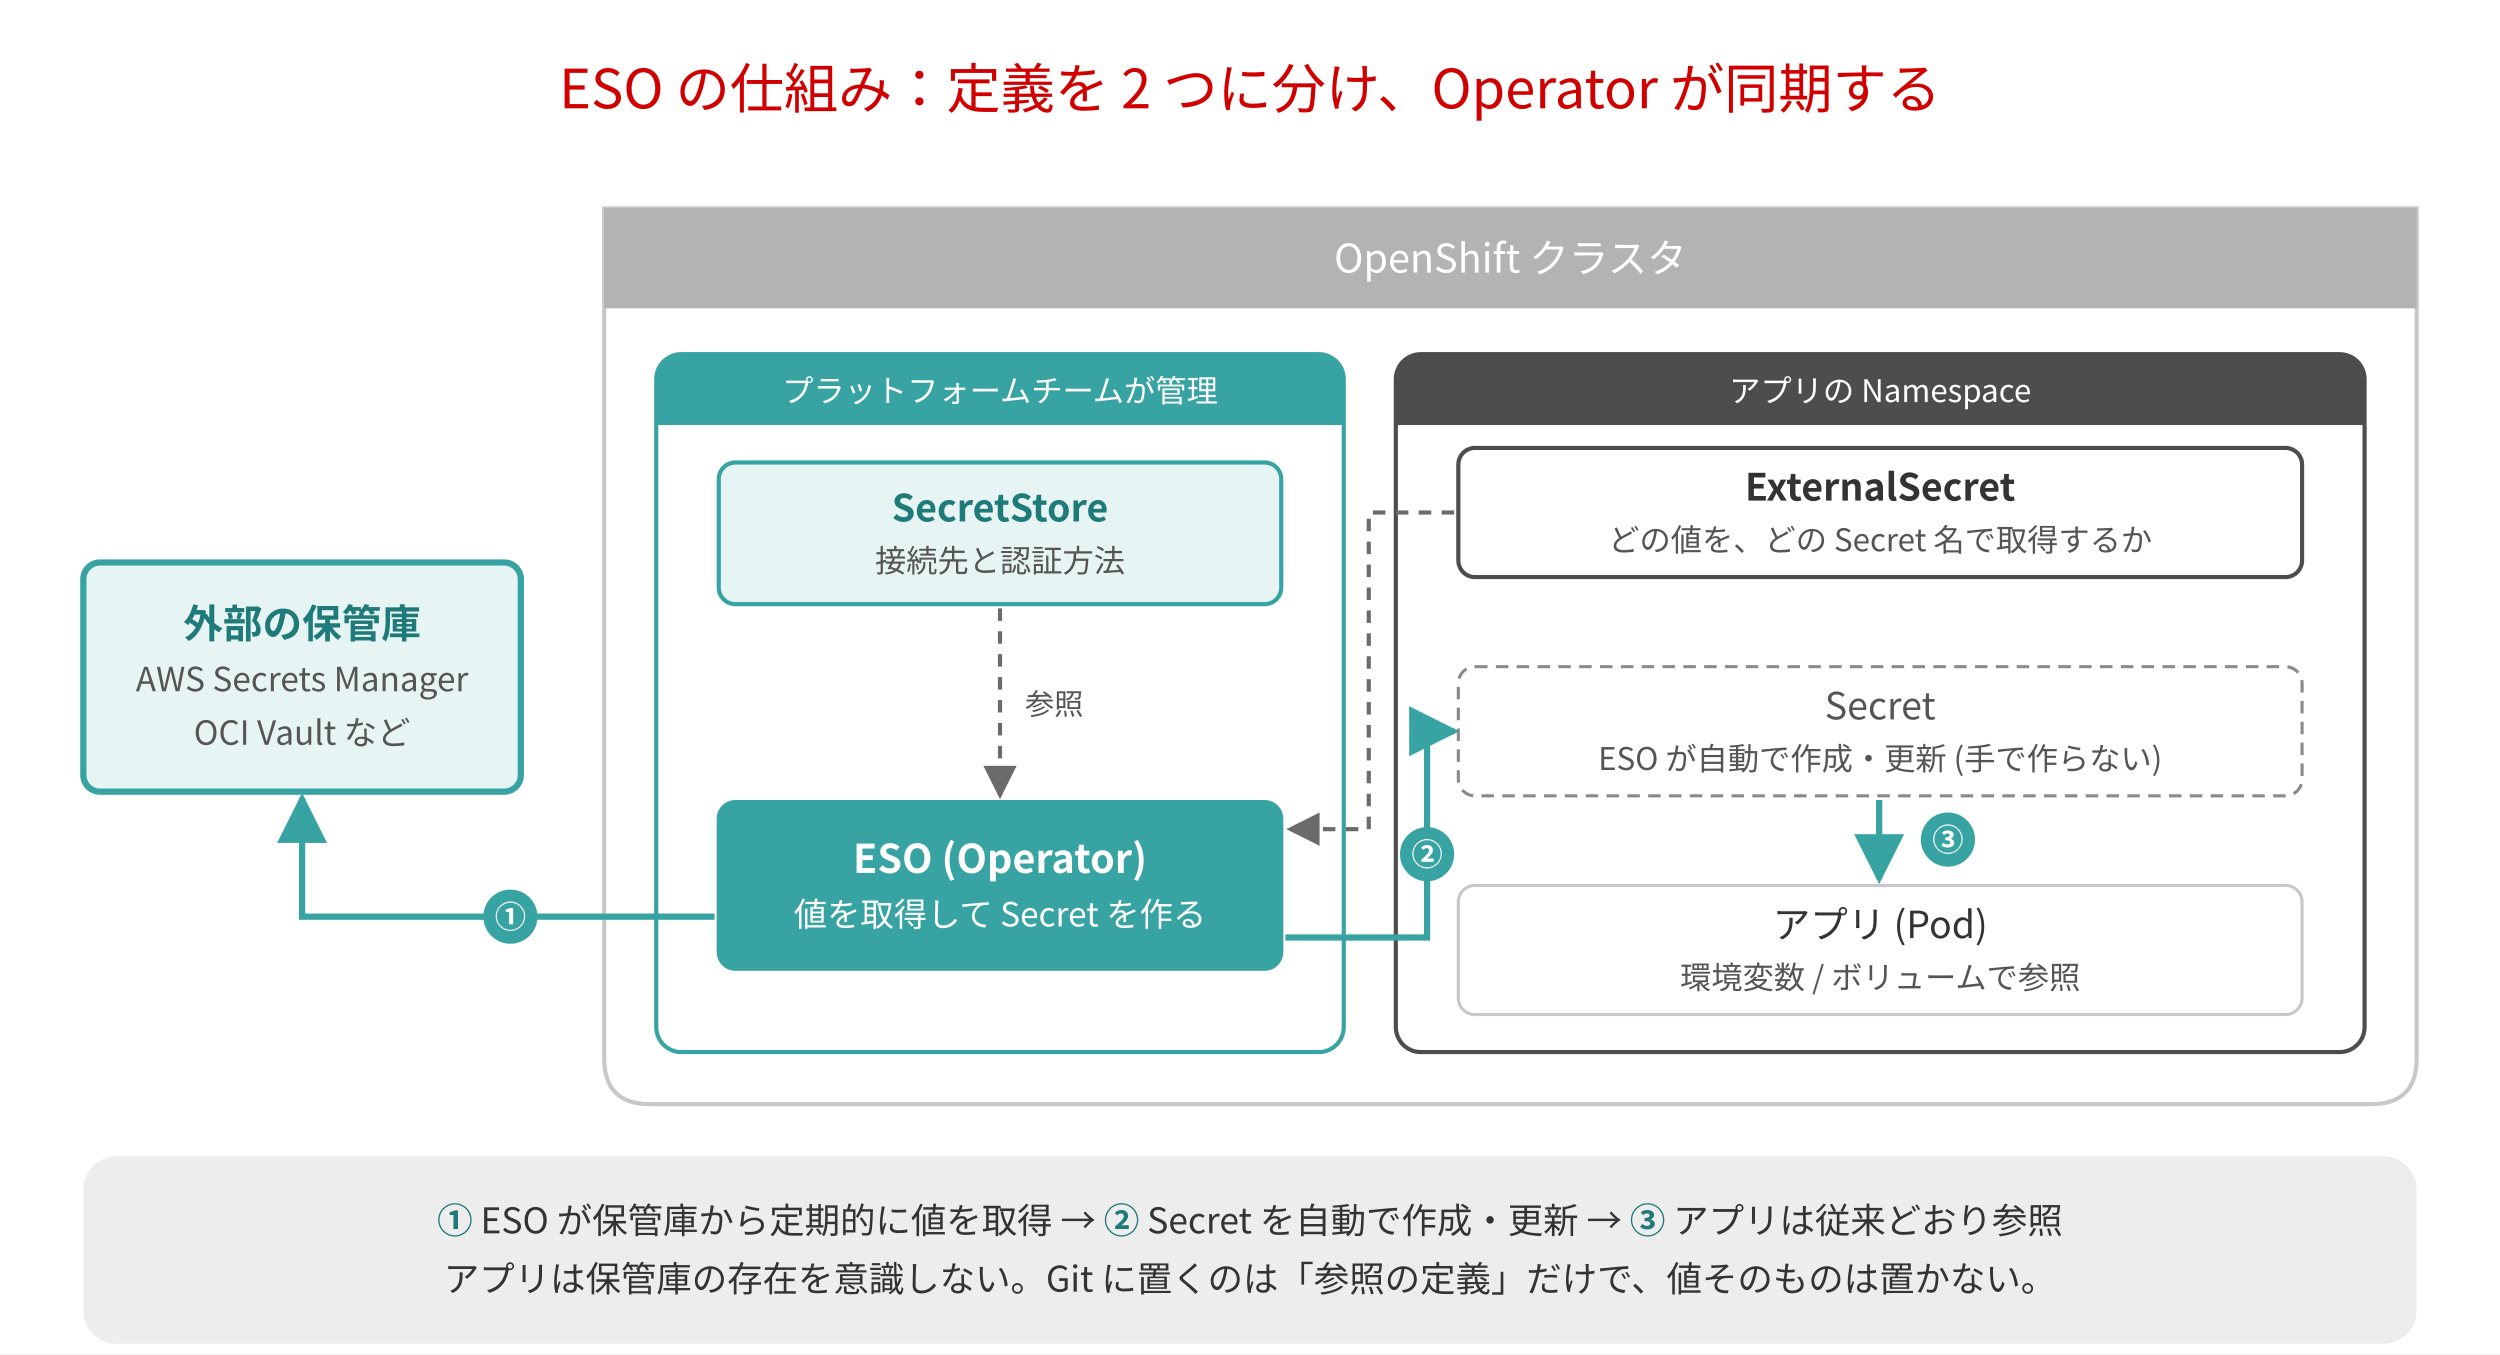
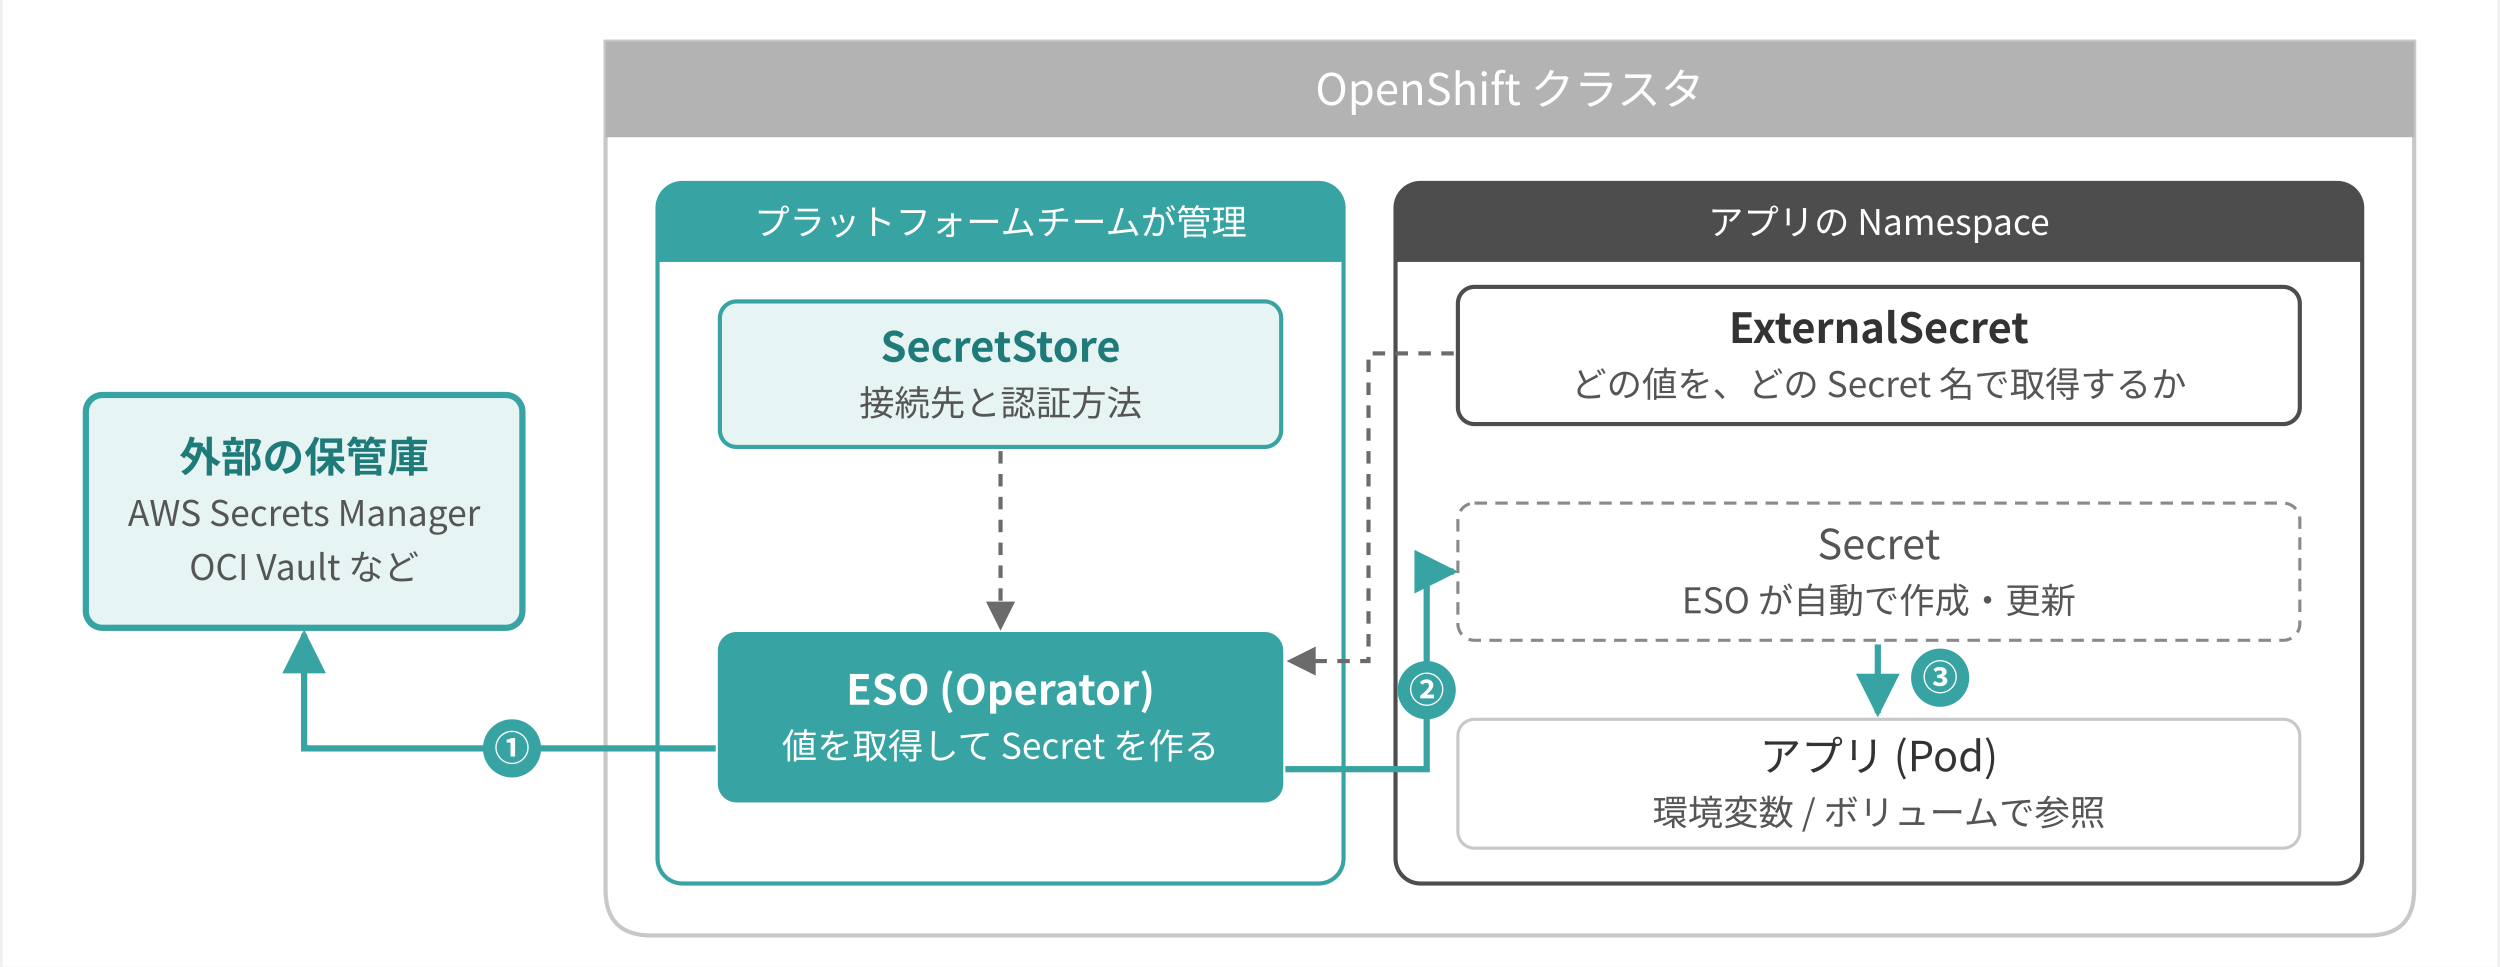
- <svg xmlns="http://www.w3.org/2000/svg" viewBox="0 0 1200 650" width="1200" height="650" font-family="'Noto Sans JP','Noto Sans CJK JP','Hiragino Sans','Hiragino Kaku Gothic ProN','Yu Gothic UI','Meiryo',sans-serif">
+ <svg xmlns="http://www.w3.org/2000/svg" viewBox="0 80 1200 465" width="900" height="348" font-family="'Noto Sans JP','Noto Sans CJK JP','Hiragino Sans','Hiragino Kaku Gothic ProN','Yu Gothic UI','Meiryo',sans-serif">
  <defs>
-     <marker id="arr-teal" viewBox="0 0 10 10" refX="9" refY="5" markerWidth="8" markerHeight="8" orient="auto-start-reverse">
+     <marker id="arr-teal" viewBox="0 0 10 10" refX="9" refY="5" markerWidth="7" markerHeight="7" orient="auto-start-reverse">
      <path d="M0,0 L10,5 L0,10 z" fill="#37a3a3" />
    </marker>
-     <marker id="arr-gray" viewBox="0 0 10 10" refX="9" refY="5" markerWidth="8" markerHeight="8" orient="auto-start-reverse">
+     <marker id="arr-gray" viewBox="0 0 10 10" refX="9" refY="5" markerWidth="7" markerHeight="7" orient="auto-start-reverse">
      <path d="M0,0 L10,5 L0,10 z" fill="#6b6b6b" />
    </marker>
-     <marker id="arr-red" viewBox="0 0 10 10" refX="9" refY="5" markerWidth="8" markerHeight="8" orient="auto-start-reverse">
+     <marker id="arr-red" viewBox="0 0 10 10" refX="9" refY="5" markerWidth="7" markerHeight="7" orient="auto-start-reverse">
      <path d="M0,0 L10,5 L0,10 z" fill="#d10000" />
    </marker>
  </defs>
-   <rect width="1200" height="650" fill="#ffffff" />
-   <text x="600.0" y="52" text-anchor="middle" font-size="26" fill="#d10000">ESO の仕組み：定義を 2 つに分け、Operator が同期する</text>
-   <rect x="40" y="270" width="210" height="110" rx="8" fill="#e7f4f4" stroke="#37a3a3" stroke-width="3" />
-   <text x="145.0" y="306.2" text-anchor="middle" font-size="19" fill="#1f7a7a" font-weight="bold">外部の保管庫</text>
-   <text x="145.0" y="331.8" text-anchor="middle" font-size="16" fill="#555555">AWS Secrets Manager</text>
-   <text x="145.0" y="357.5" text-anchor="middle" font-size="16" fill="#555555">OCI Vault など</text>
+   <rect x="0" y="80" width="1200" height="465" fill="#ffffff" />
+   <rect x="40" y="270" width="210" height="112" rx="8" fill="#e7f4f4" stroke="#37a3a3" stroke-width="3" />
+   <text x="145.0" y="307.0" text-anchor="middle" font-size="20" fill="#1f7a7a" font-weight="bold">外部の保管庫</text>
+   <text x="145.0" y="333.0" text-anchor="middle" font-size="17" fill="#555555">AWS Secrets Manager</text>
+   <text x="145.0" y="359.0" text-anchor="middle" font-size="17" fill="#555555">OCI Vault など</text>
  <path d="M290,100 H1160 V508 Q1160,530 1138,530 H312 Q290,530 290,508 Z" fill="#ffffff" stroke="#c8c8c8" stroke-width="2" />
-   <rect x="290" y="100" width="870" height="48" fill="#b3b3b3" />
-   <text x="725.0" y="130.84" text-anchor="middle" font-size="19" fill="#ffffff">OpenShift クラスタ</text>
-   <rect x="315" y="170" width="330" height="335" rx="12" fill="#ffffff" stroke="#37a3a3" stroke-width="2" />
-   <path d="M315,182 Q315,170 327,170 H633 Q645,170 645,182 V204 H315 Z" fill="#37a3a3" />
-   <text x="480.0" y="193" text-anchor="middle" font-size="15" fill="#ffffff">プラットフォームチームが管理</text>
-   <rect x="345" y="222" width="270" height="68" rx="8" fill="#e7f4f4" stroke="#37a3a3" stroke-width="2" />
-   <text x="480.0" y="250.3" text-anchor="middle" font-size="18" fill="#1f7a7a" font-weight="bold">SecretStore</text>
-   <text x="480.0" y="274.6" text-anchor="middle" font-size="15" fill="#555555">接続先と認証方法</text>
+   <rect x="290" y="100" width="870" height="46" fill="#b3b3b3" />
+   <text x="725.0" y="130.5" text-anchor="middle" font-size="21" fill="#ffffff">OpenShift クラスタ</text>
+   <rect x="315" y="168" width="330" height="337" rx="12" fill="#ffffff" stroke="#37a3a3" stroke-width="2" />
+   <path d="M315,180 Q315,168 327,168 H633 Q645,168 645,180 V206 H315 Z" fill="#37a3a3" />
+   <text x="480.0" y="193" text-anchor="middle" font-size="17" fill="#ffffff">プラットフォームチームが管理</text>
+   <rect x="345" y="225" width="270" height="70" rx="8" fill="#e7f4f4" stroke="#37a3a3" stroke-width="2" />
+   <text x="480.0" y="254.0" text-anchor="middle" font-size="20" fill="#1f7a7a" font-weight="bold">SecretStore</text>
+   <text x="480.0" y="280.0" text-anchor="middle" font-size="17" fill="#555555">接続先と認証方法</text>
  <rect x="345" y="385" width="270" height="80" rx="8" fill="#37a3a3" stroke="#37a3a3" stroke-width="2" />
-   <text x="480.0" y="419.0" text-anchor="middle" font-size="19" fill="#ffffff" font-weight="bold">ESO (Operator)</text>
-   <text x="480.0" y="444.7" text-anchor="middle" font-size="16" fill="#ffffff">値を取得して Secret を作る</text>
-   <rect x="670" y="170" width="465" height="335" rx="12" fill="#ffffff" stroke="#4d4d4d" stroke-width="2" />
-   <path d="M670,182 Q670,170 682,170 H1123 Q1135,170 1135,182 V204 H670 Z" fill="#4d4d4d" />
-   <text x="902.5" y="193" text-anchor="middle" font-size="15" fill="#ffffff">アプリの Namespace</text>
-   <rect x="700" y="215" width="405" height="62" rx="8" fill="#ffffff" stroke="#4d4d4d" stroke-width="2" />
-   <text x="902.5" y="240.3" text-anchor="middle" font-size="18" fill="#333333" font-weight="bold">ExternalSecret</text>
-   <text x="902.5" y="264.6" text-anchor="middle" font-size="15" fill="#555555">どの値を、どの Secret 名で取得するか</text>
-   <rect x="700" y="320" width="405" height="62" rx="8" fill="#ffffff" stroke="#8a8a8a" stroke-width="1.5" stroke-dasharray="6 4" />
-   <text x="902.5" y="345.3" text-anchor="middle" font-size="18" fill="#555555">Secret</text>
-   <text x="902.5" y="369.6" text-anchor="middle" font-size="15" fill="#555555">ESO が自動で作成・更新 (手で作らない)</text>
-   <rect x="700" y="425" width="405" height="62" rx="8" fill="#ffffff" stroke="#c8c8c8" stroke-width="1.5" />
-   <text x="902.5" y="450.3" text-anchor="middle" font-size="18" fill="#333333">アプリ (Pod)</text>
-   <text x="902.5" y="474.6" text-anchor="middle" font-size="15" fill="#555555">環境変数 / ボリュームで参照</text>
-   <path d="M480,292 L480,382" fill="none" stroke="#6b6b6b" stroke-width="2" stroke-dasharray="6 5" marker-end="url(#arr-gray)" />
-   <text x="492" y="343.0" text-anchor="start" font-size="14" fill="#555555">参照</text>
-   <path d="M698,246 L657,246 L657,398 L619,398" fill="none" stroke="#6b6b6b" stroke-width="2" stroke-dasharray="6 5" marker-end="url(#arr-gray)" />
-   <path d="M343,440 L145,440 L145,383" fill="none" stroke="#37a3a3" stroke-width="3" marker-end="url(#arr-teal)" />
-   <circle cx="245" cy="440" r="13" fill="#37a3a3" />
-   <text x="245" y="445.5" text-anchor="middle" font-size="15" fill="#ffffff" font-weight="bold">①</text>
-   <path d="M617,450 L685,450 L685,351 L698,351" fill="none" stroke="#37a3a3" stroke-width="3" marker-end="url(#arr-teal)" />
-   <circle cx="685" cy="410" r="13" fill="#37a3a3" />
-   <text x="685" y="415.5" text-anchor="middle" font-size="15" fill="#ffffff" font-weight="bold">②</text>
-   <path d="M902,384 L902,422" fill="none" stroke="#37a3a3" stroke-width="3" marker-end="url(#arr-teal)" />
-   <circle cx="935" cy="403" r="13" fill="#37a3a3" />
-   <text x="935" y="408.5" text-anchor="middle" font-size="15" fill="#ffffff" font-weight="bold">③</text>
-   <rect x="40" y="555" width="1120" height="90" rx="16" fill="#ededed" />
-   <text x="600.0" y="592" text-anchor="middle" font-size="17" fill="#333333">
-     <tspan fill="#1f7a7a" font-weight="bold">①</tspan> ESO が保管庫から定期的に値を取得 → <tspan fill="#1f7a7a" font-weight="bold">②</tspan> Secret を自動で作成・更新 → <tspan fill="#1f7a7a" font-weight="bold">③</tspan> アプリは従来どおり参照</text>
-   <text x="600.0" y="620" text-anchor="middle" font-size="17" fill="#333333">アプリは保管庫の存在を意識しない。Git に置くのは「参照の定義」だけで、値そのものは置かない。</text>
+   <text x="480.0" y="419.0" text-anchor="middle" font-size="20" fill="#ffffff" font-weight="bold">ESO (Operator)</text>
+   <text x="480.0" y="445.0" text-anchor="middle" font-size="17" fill="#ffffff">値を取得して Secret を作る</text>
+   <rect x="670" y="168" width="465" height="337" rx="12" fill="#ffffff" stroke="#4d4d4d" stroke-width="2" />
+   <path d="M670,180 Q670,168 682,168 H1123 Q1135,168 1135,180 V206 H670 Z" fill="#4d4d4d" />
+   <text x="902.5" y="193" text-anchor="middle" font-size="17" fill="#ffffff">アプリの Namespace</text>
+   <rect x="700" y="218" width="405" height="66" rx="8" fill="#ffffff" stroke="#4d4d4d" stroke-width="2" />
+   <text x="902.5" y="245.0" text-anchor="middle" font-size="20" fill="#333333" font-weight="bold">ExternalSecret</text>
+   <text x="902.5" y="271.0" text-anchor="middle" font-size="17" fill="#555555">どの値を、どの Secret 名で取得するか</text>
+   <rect x="700" y="322" width="405" height="66" rx="8" fill="#ffffff" stroke="#8a8a8a" stroke-width="1.5" stroke-dasharray="6 4" />
+   <text x="902.5" y="349.0" text-anchor="middle" font-size="20" fill="#555555">Secret</text>
+   <text x="902.5" y="375.0" text-anchor="middle" font-size="17" fill="#555555">ESO が自動で作成・更新</text>
+   <rect x="700" y="426" width="405" height="62" rx="8" fill="#ffffff" stroke="#c8c8c8" stroke-width="1.5" />
+   <text x="902.5" y="451.0" text-anchor="middle" font-size="20" fill="#333333">アプリ (Pod)</text>
+   <text x="902.5" y="477.0" text-anchor="middle" font-size="17" fill="#555555">環境変数 / ボリュームで参照</text>
+   <path d="M480,297 L480,382" fill="none" stroke="#6b6b6b" stroke-width="2" stroke-dasharray="6 5" marker-end="url(#arr-gray)" />
+   <path d="M698,250 L657,250 L657,398 L619,398" fill="none" stroke="#6b6b6b" stroke-width="2" stroke-dasharray="6 5" marker-end="url(#arr-gray)" />
+   <path d="M343,440 L145,440 L145,385" fill="none" stroke="#37a3a3" stroke-width="3" marker-end="url(#arr-teal)" />
+   <circle cx="245" cy="440" r="14" fill="#37a3a3" />
+   <text x="245" y="446" text-anchor="middle" font-size="17" fill="#ffffff" font-weight="bold">①</text>
+   <path d="M617,450 L685,450 L685,355 L698,355" fill="none" stroke="#37a3a3" stroke-width="3" marker-end="url(#arr-teal)" />
+   <circle cx="685" cy="412" r="14" fill="#37a3a3" />
+   <text x="685" y="418" text-anchor="middle" font-size="17" fill="#ffffff" font-weight="bold">②</text>
+   <path d="M902,390 L902,423" fill="none" stroke="#37a3a3" stroke-width="3" marker-end="url(#arr-teal)" />
+   <circle cx="932" cy="406" r="14" fill="#37a3a3" />
+   <text x="932" y="412" text-anchor="middle" font-size="17" fill="#ffffff" font-weight="bold">③</text>
</svg>
